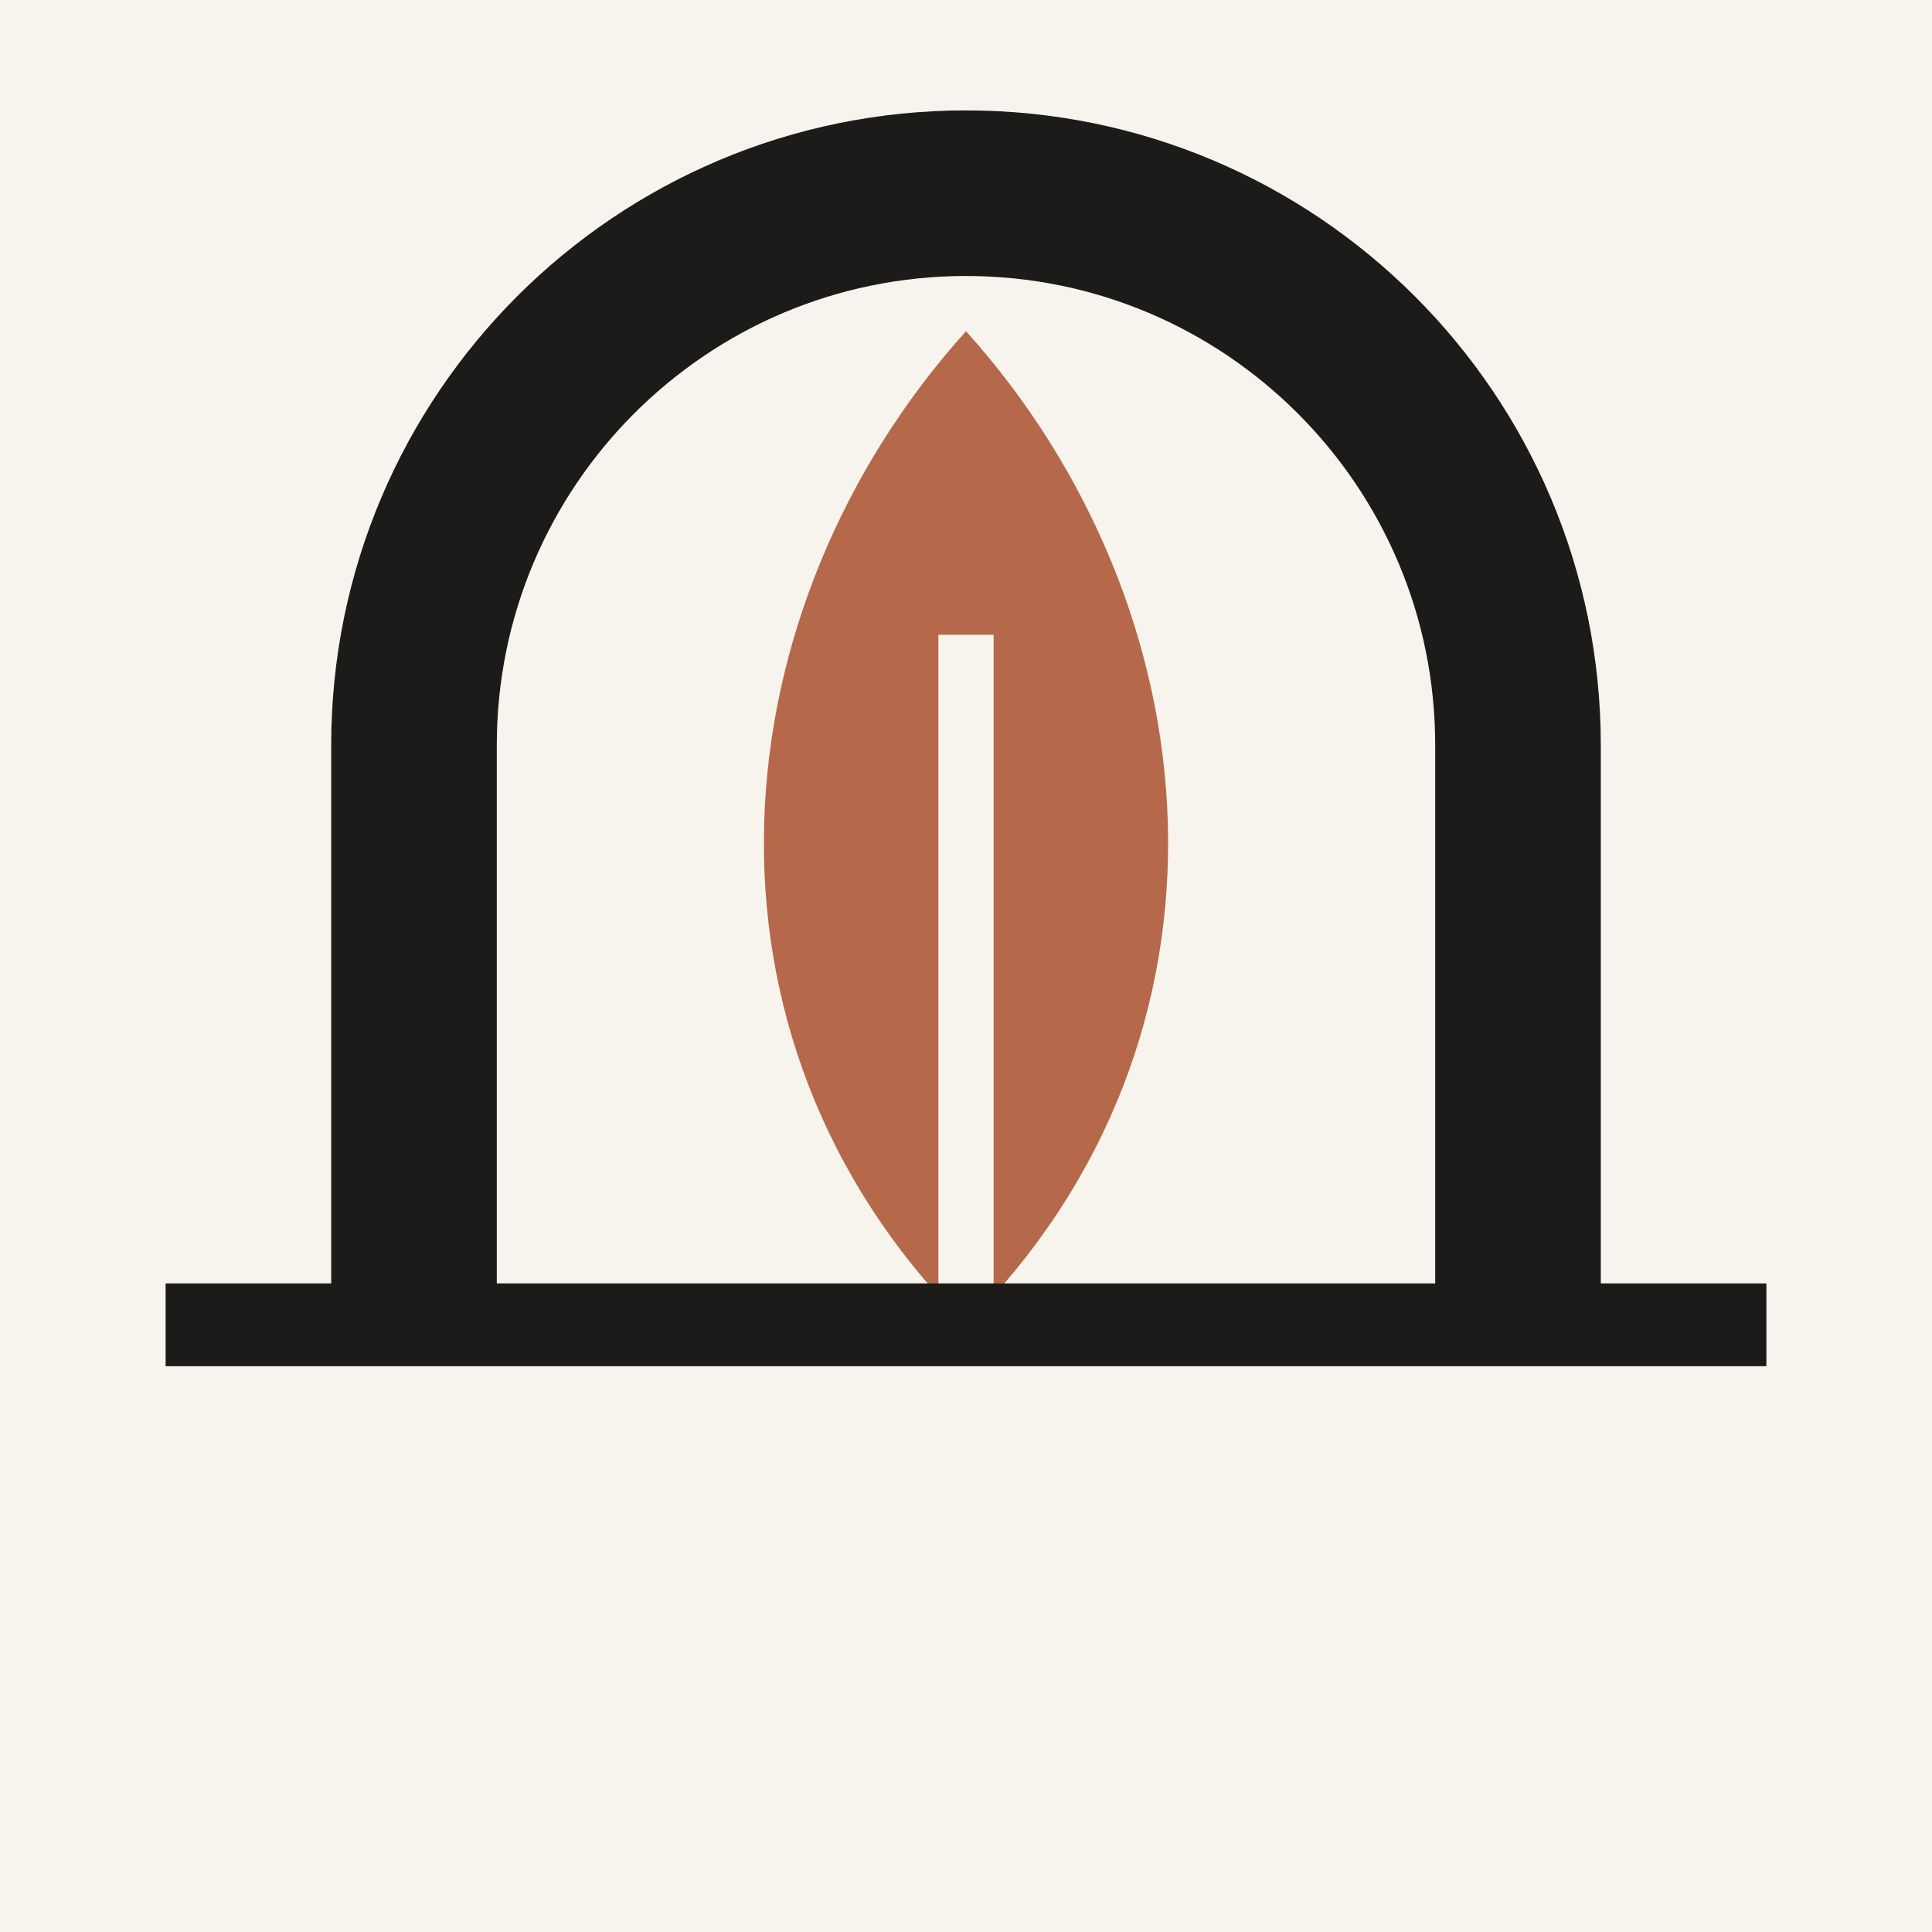
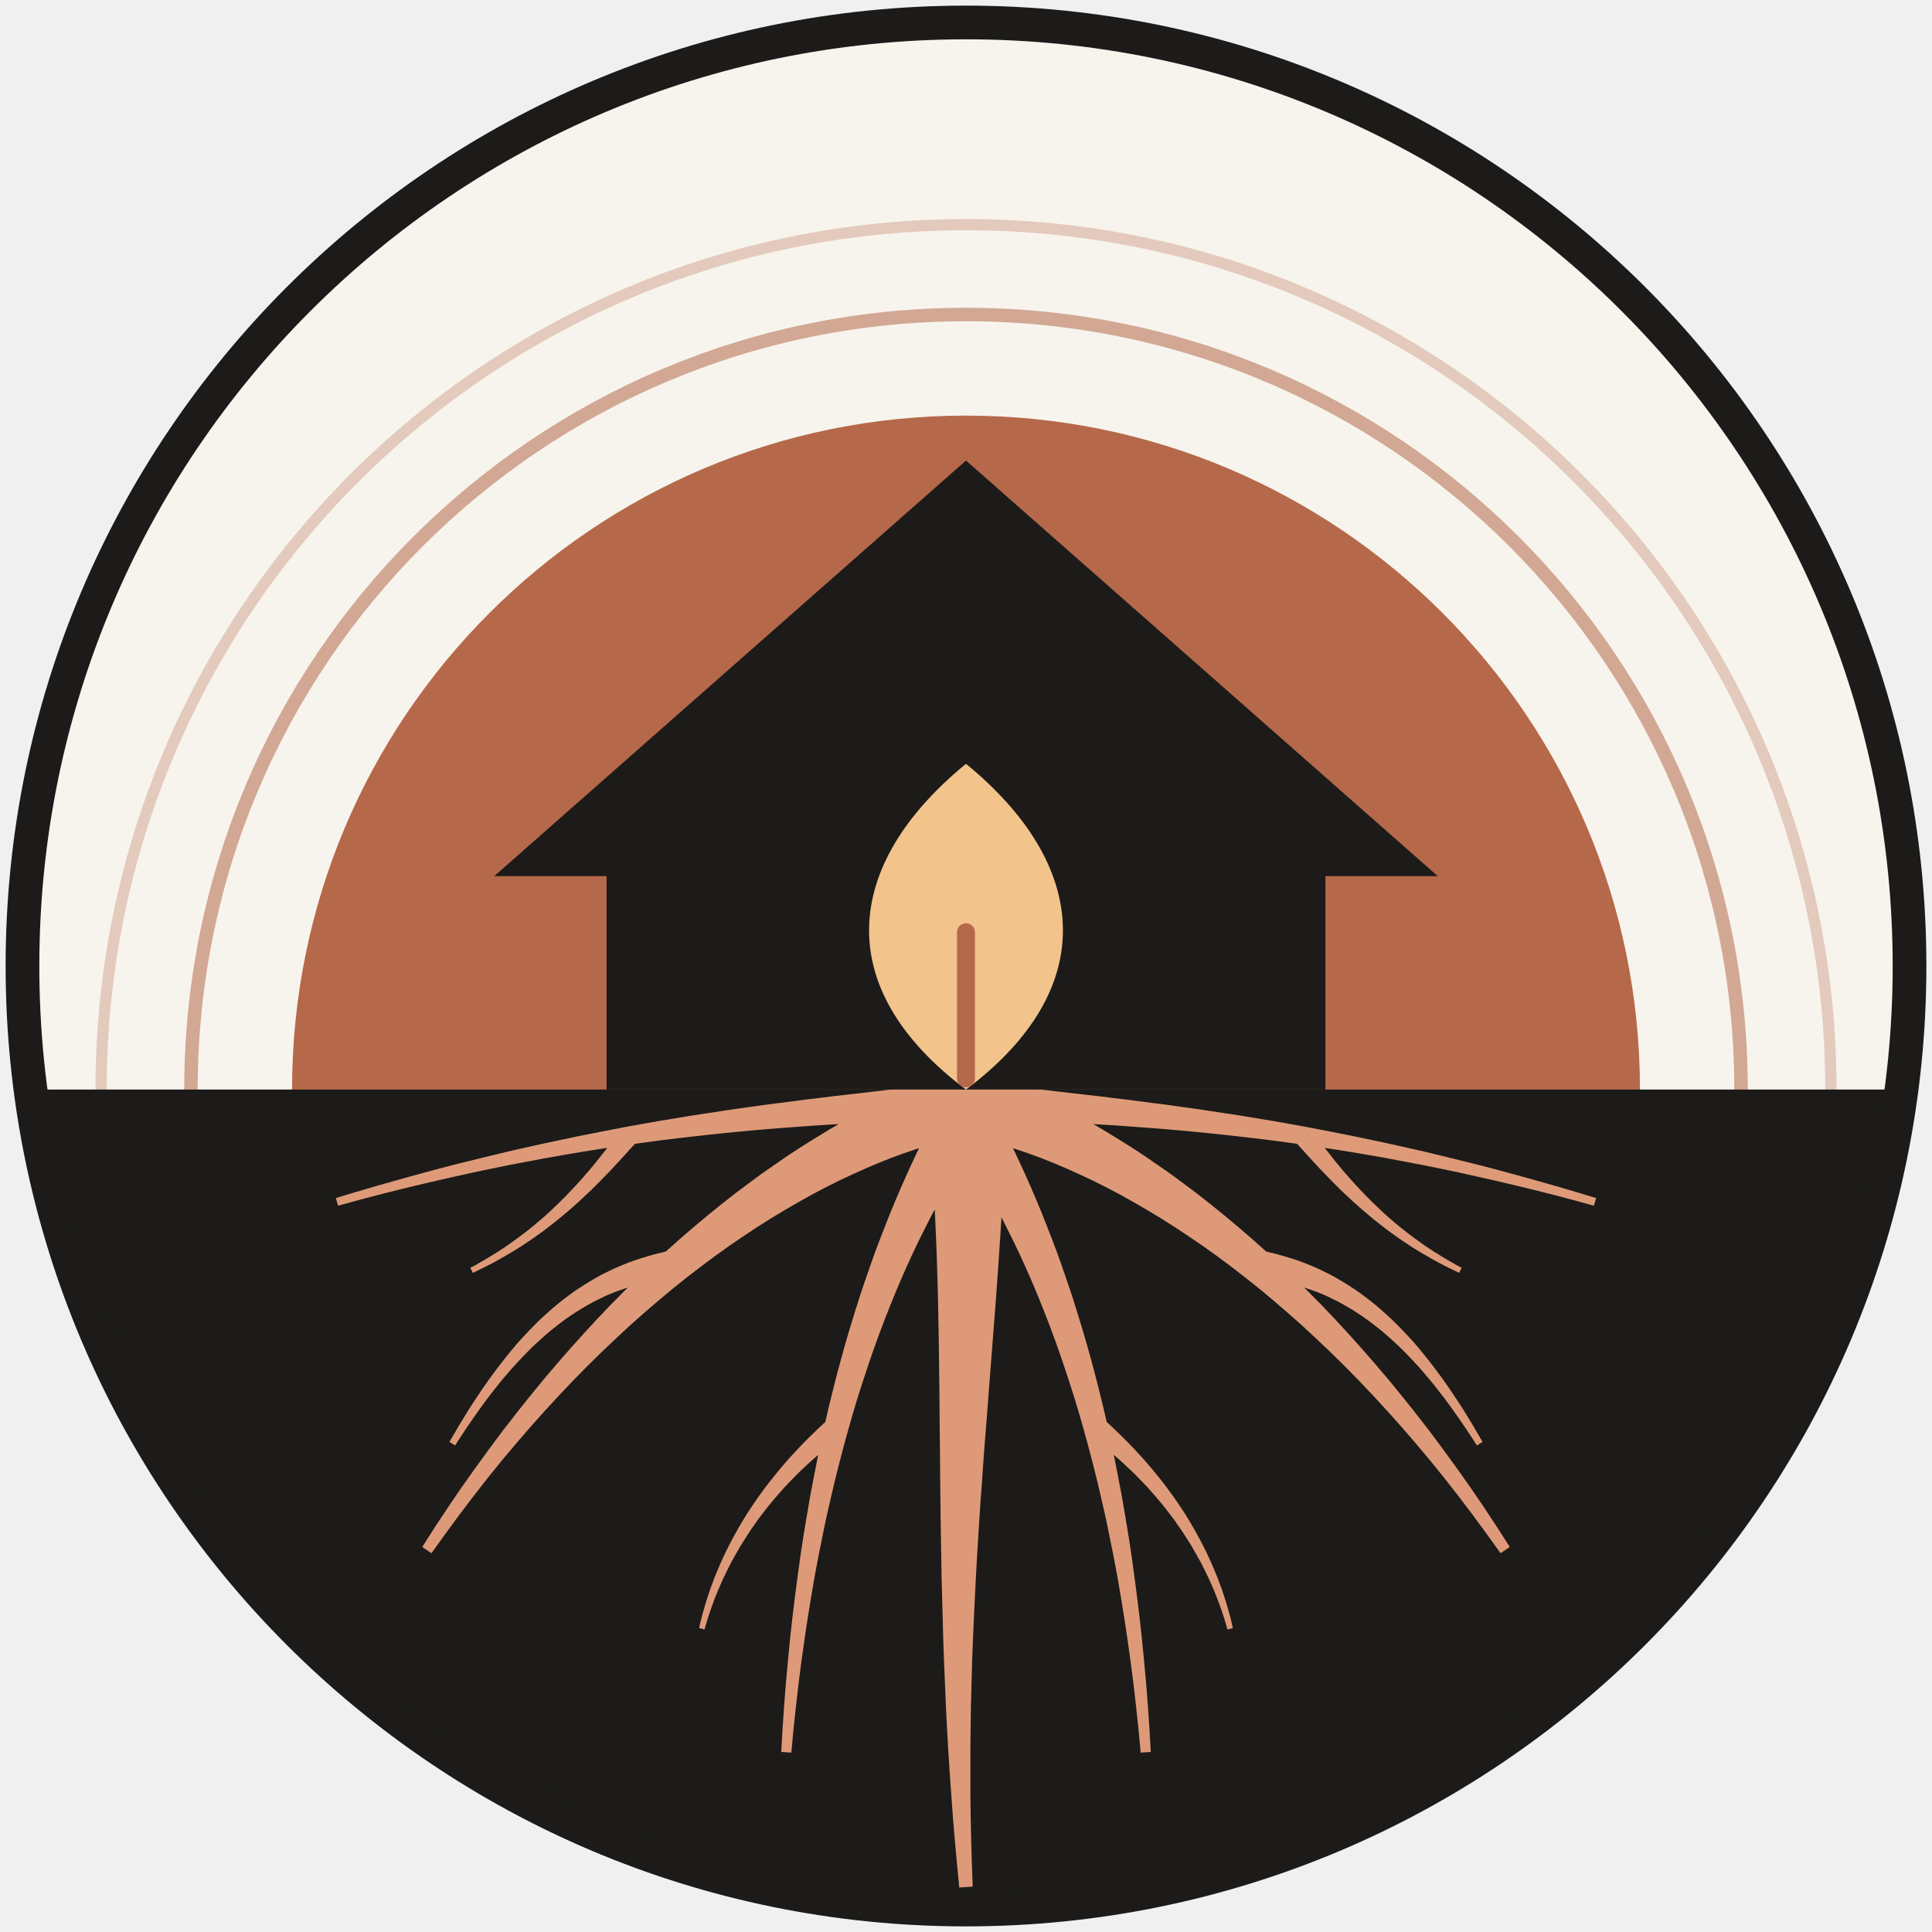
- <svg xmlns="http://www.w3.org/2000/svg" width="64" height="64" viewBox="30 26 140.00 140.00" role="img" aria-label="Root &amp; Rise Constructions">
-   <rect x="30" y="26" width="140" height="140" fill="#F7F4ED" />
-   <path d="M60 122 V80 A40 40 0 0 1 140 80 V122" fill="none" stroke="#1C1B19" stroke-width="12" />
-   <mask id="rr-light-4" maskUnits="userSpaceOnUse" x="0" y="0" width="200" height="200">
-     <rect width="200" height="200" fill="#fff" />
-     <path d="M100 123 V72" stroke="#000" stroke-width="4" />
-   </mask>
-   <path d="M100 50 C118 70 121 101 100 122 C79 101 82 70 100 50Z" fill="#B5694A" mask="url(#rr-light-4)" />
-   <path d="M42 122 H158" stroke="#1C1B19" stroke-width="6" />
+ <svg xmlns="http://www.w3.org/2000/svg" width="64" height="64" viewBox="14 14 172.00 172.00" role="img" aria-label="Root &amp; Rise Constructions">
+   <defs>
+     <clipPath id="rr5c">
+       <circle cx="100" cy="100" r="84" />
+     </clipPath>
+     <radialGradient id="rr5s" cx="100" cy="112" r="62" gradientUnits="userSpaceOnUse">
+       <stop offset="0" stop-color="#F2B98C" />
+       <stop offset="0.55" stop-color="#D9875F" />
+       <stop offset="1" stop-color="#B5694A" />
+     </radialGradient>
+     <linearGradient id="rr5r" x1="0" y1="110" x2="0" y2="182" gradientUnits="userSpaceOnUse">
+       <stop offset="0" stop-color="#F6CD96" />
+       <stop offset="1" stop-color="#B5694A" />
+     </linearGradient>
+     <radialGradient id="rr5g" cx="100" cy="104" r="16" gradientUnits="userSpaceOnUse">
+       <stop offset="0" stop-color="#FFF6E4" />
+       <stop offset="1" stop-color="#F2B66F" />
+     </radialGradient>
+     <radialGradient id="rr5h" cx="100" cy="112" r="46" gradientUnits="userSpaceOnUse">
+       <stop offset="0" stop-color="#E9A36F" stop-opacity="0.38" />
+       <stop offset="1" stop-color="#E9A36F" stop-opacity="0" />
+     </radialGradient>
+   </defs>
+   <g clip-path="url(#rr5c)">
+     <rect x="0" y="0" width="200" height="111" fill="#F7F4ED" />
+     <circle cx="100" cy="111" r="60" fill="#B5694A" />
+     <circle cx="100" cy="111" r="69" fill="none" stroke="#B5694A" stroke-width="1.2" opacity="0.55" />
+     <circle cx="100" cy="111" r="77" fill="none" stroke="#B5694A" stroke-width="1" opacity="0.3" />
+     <rect x="0" y="111" width="200" height="100" fill="#1C1B19" />
+     <path d="M96.25 111.16 L96.48 112.71 L96.66 114.26 L96.81 115.82 L96.94 117.38 L97.05 118.95 L97.15 120.54 L97.24 122.13 L97.31 123.73 L97.38 125.34 L97.43 126.96 L97.48 128.59 L97.52 130.24 L97.55 131.89 L97.58 133.56 L97.60 135.24 L97.62 136.93 L97.64 138.63 L97.65 140.34 L97.67 142.07 L97.69 143.81 L97.70 145.57 L97.72 147.34 L97.74 149.12 L97.77 150.92 L97.80 152.74 L97.83 154.57 L97.88 156.41 L97.93 158.27 L97.98 160.15 L98.05 162.05 L98.13 163.96 L98.21 165.90 L98.31 167.85 L98.42 169.81 L98.55 171.80 L98.69 173.81 L98.84 175.84 L99.01 177.88 L99.20 179.95 L99.40 182.04 L100.60 181.96 L100.52 179.87 L100.46 177.80 L100.42 175.76 L100.39 173.74 L100.39 171.74 L100.39 169.76 L100.41 167.80 L100.44 165.86 L100.49 163.94 L100.54 162.04 L100.61 160.16 L100.69 158.30 L100.78 156.45 L100.87 154.62 L100.97 152.80 L101.08 151.00 L101.19 149.21 L101.31 147.44 L101.44 145.68 L101.56 143.94 L101.69 142.20 L101.83 140.48 L101.96 138.77 L102.09 137.07 L102.22 135.39 L102.35 133.71 L102.48 132.04 L102.61 130.37 L102.73 128.72 L102.85 127.07 L102.96 125.43 L103.07 123.79 L103.17 122.16 L103.27 120.53 L103.36 118.91 L103.44 117.29 L103.51 115.67 L103.58 114.06 L103.65 112.44 L103.75 110.84Z M99.11 109.03 L98.06 109.48 L96.96 109.95 L95.85 110.43 L94.73 110.93 L93.59 111.47 L92.45 112.03 L91.30 112.62 L90.14 113.24 L88.97 113.90 L87.80 114.58 L86.62 115.30 L85.43 116.04 L84.23 116.82 L83.04 117.64 L81.83 118.48 L80.62 119.37 L79.41 120.28 L78.20 121.23 L76.98 122.22 L75.76 123.24 L74.53 124.30 L73.31 125.39 L72.08 126.52 L70.86 127.69 L69.63 128.89 L68.40 130.13 L67.18 131.41 L65.96 132.73 L64.74 134.09 L63.52 135.49 L62.30 136.93 L61.09 138.41 L59.88 139.93 L58.68 141.48 L57.48 143.09 L56.29 144.73 L55.10 146.41 L53.92 148.14 L52.75 149.91 L51.59 151.72 L52.41 152.28 L53.66 150.54 L54.91 148.84 L56.16 147.19 L57.42 145.58 L58.68 144.02 L59.95 142.51 L61.22 141.04 L62.50 139.61 L63.77 138.23 L65.05 136.88 L66.32 135.59 L67.60 134.33 L68.88 133.12 L70.15 131.94 L71.43 130.81 L72.70 129.72 L73.96 128.67 L75.23 127.66 L76.49 126.69 L77.74 125.76 L78.99 124.87 L80.24 124.02 L81.48 123.20 L82.70 122.43 L83.93 121.69 L85.14 120.99 L86.34 120.32 L87.54 119.69 L88.72 119.10 L89.89 118.55 L91.05 118.03 L92.20 117.54 L93.33 117.09 L94.45 116.68 L95.56 116.30 L96.65 115.95 L97.72 115.65 L98.78 115.38 L99.82 115.15 L100.89 114.97Z M99.11 114.97 L100.18 115.15 L101.22 115.38 L102.28 115.65 L103.35 115.95 L104.44 116.30 L105.55 116.68 L106.67 117.09 L107.80 117.54 L108.95 118.03 L110.11 118.55 L111.28 119.10 L112.46 119.69 L113.66 120.32 L114.86 120.99 L116.07 121.69 L117.30 122.43 L118.52 123.20 L119.76 124.02 L121.01 124.87 L122.26 125.76 L123.51 126.69 L124.77 127.66 L126.04 128.67 L127.30 129.72 L128.57 130.81 L129.85 131.94 L131.12 133.12 L132.40 134.33 L133.68 135.59 L134.95 136.88 L136.23 138.23 L137.50 139.61 L138.78 141.04 L140.05 142.51 L141.32 144.02 L142.58 145.58 L143.84 147.19 L145.09 148.84 L146.34 150.54 L147.59 152.28 L148.41 151.72 L147.25 149.91 L146.08 148.14 L144.90 146.41 L143.71 144.73 L142.52 143.09 L141.32 141.48 L140.12 139.93 L138.91 138.41 L137.70 136.93 L136.48 135.49 L135.26 134.09 L134.04 132.73 L132.82 131.41 L131.60 130.13 L130.37 128.89 L129.14 127.69 L127.92 126.52 L126.69 125.39 L125.47 124.30 L124.24 123.24 L123.02 122.22 L121.80 121.23 L120.59 120.28 L119.38 119.37 L118.17 118.48 L116.96 117.64 L115.77 116.82 L114.57 116.04 L113.38 115.30 L112.20 114.58 L111.03 113.90 L109.86 113.24 L108.70 112.62 L107.55 112.03 L106.41 111.47 L105.27 110.93 L104.15 110.43 L103.04 109.95 L101.94 109.48 L100.89 109.03Z M98.05 111.78 L97.60 112.68 L97.12 113.61 L96.64 114.56 L96.15 115.53 L95.67 116.53 L95.19 117.55 L94.71 118.60 L94.23 119.68 L93.76 120.78 L93.29 121.91 L92.83 123.07 L92.37 124.25 L91.91 125.46 L91.47 126.70 L91.03 127.97 L90.59 129.27 L90.17 130.60 L89.75 131.96 L89.34 133.34 L88.94 134.76 L88.55 136.21 L88.17 137.69 L87.80 139.20 L87.44 140.74 L87.09 142.32 L86.76 143.93 L86.44 145.57 L86.12 147.24 L85.83 148.94 L85.54 150.68 L85.27 152.45 L85.02 154.26 L84.78 156.10 L84.55 157.97 L84.34 159.88 L84.15 161.83 L83.97 163.81 L83.81 165.83 L83.67 167.88 L83.55 169.97 L84.45 170.03 L84.64 167.96 L84.86 165.92 L85.09 163.92 L85.34 161.96 L85.61 160.04 L85.89 158.16 L86.19 156.31 L86.50 154.49 L86.83 152.72 L87.18 150.98 L87.53 149.27 L87.91 147.60 L88.29 145.97 L88.69 144.37 L89.10 142.80 L89.52 141.27 L89.95 139.77 L90.39 138.31 L90.85 136.88 L91.31 135.49 L91.78 134.13 L92.26 132.80 L92.75 131.50 L93.25 130.23 L93.75 129.00 L94.26 127.80 L94.78 126.63 L95.30 125.49 L95.83 124.39 L96.37 123.31 L96.90 122.26 L97.45 121.25 L98.00 120.26 L98.55 119.31 L99.10 118.39 L99.66 117.49 L100.22 116.63 L100.78 115.80 L101.35 114.99 L101.95 114.22Z M98.05 114.22 L98.65 114.99 L99.22 115.80 L99.78 116.63 L100.34 117.49 L100.90 118.39 L101.45 119.31 L102.00 120.26 L102.55 121.25 L103.10 122.26 L103.63 123.31 L104.17 124.39 L104.70 125.49 L105.22 126.63 L105.74 127.80 L106.25 129.00 L106.75 130.23 L107.25 131.50 L107.74 132.80 L108.22 134.13 L108.69 135.49 L109.15 136.88 L109.61 138.31 L110.05 139.77 L110.48 141.27 L110.90 142.80 L111.31 144.37 L111.71 145.97 L112.09 147.60 L112.47 149.27 L112.82 150.98 L113.17 152.72 L113.50 154.49 L113.81 156.31 L114.11 158.16 L114.39 160.04 L114.66 161.96 L114.91 163.92 L115.14 165.92 L115.36 167.96 L115.55 170.03 L116.45 169.97 L116.33 167.88 L116.19 165.83 L116.03 163.81 L115.85 161.83 L115.66 159.88 L115.45 157.97 L115.22 156.10 L114.98 154.26 L114.73 152.45 L114.46 150.68 L114.17 148.94 L113.88 147.24 L113.56 145.57 L113.24 143.93 L112.91 142.32 L112.56 140.74 L112.20 139.20 L111.83 137.69 L111.45 136.21 L111.06 134.76 L110.66 133.34 L110.25 131.96 L109.83 130.60 L109.41 129.27 L108.97 127.97 L108.53 126.70 L108.09 125.46 L107.63 124.25 L107.17 123.07 L106.71 121.91 L106.24 120.78 L105.77 119.68 L105.29 118.60 L104.81 117.55 L104.33 116.53 L103.85 115.53 L103.36 114.56 L102.88 113.61 L102.40 112.68 L101.95 111.78Z M98.87 110.30 L97.89 110.45 L96.89 110.58 L95.88 110.70 L94.84 110.82 L93.78 110.95 L92.70 111.07 L91.60 111.20 L90.48 111.33 L89.34 111.46 L88.19 111.59 L87.01 111.74 L85.81 111.88 L84.59 112.04 L83.35 112.20 L82.10 112.36 L80.82 112.54 L79.52 112.72 L78.20 112.92 L76.86 113.12 L75.50 113.33 L74.12 113.56 L72.72 113.79 L71.30 114.04 L69.85 114.30 L68.39 114.58 L66.91 114.87 L65.40 115.17 L63.88 115.49 L62.33 115.82 L60.76 116.17 L59.17 116.53 L57.56 116.92 L55.93 117.32 L54.28 117.73 L52.60 118.17 L50.91 118.63 L49.19 119.11 L47.45 119.60 L45.69 120.12 L43.90 120.66 L44.10 121.34 L45.89 120.85 L47.66 120.38 L49.41 119.94 L51.14 119.52 L52.84 119.12 L54.52 118.74 L56.18 118.37 L57.81 118.03 L59.43 117.70 L61.02 117.40 L62.59 117.10 L64.14 116.83 L65.66 116.57 L67.17 116.33 L68.65 116.10 L70.11 115.89 L71.55 115.69 L72.97 115.50 L74.37 115.33 L75.75 115.17 L77.11 115.02 L78.44 114.88 L79.76 114.75 L81.06 114.63 L82.33 114.52 L83.59 114.42 L84.82 114.33 L86.04 114.24 L87.23 114.16 L88.41 114.09 L89.56 114.03 L90.70 113.97 L91.82 113.92 L92.92 113.87 L94.00 113.83 L95.06 113.79 L96.10 113.75 L97.13 113.72 L98.14 113.70 L99.13 113.70Z M100.87 113.70 L101.86 113.70 L102.87 113.72 L103.90 113.75 L104.94 113.79 L106.00 113.83 L107.08 113.87 L108.18 113.92 L109.30 113.97 L110.44 114.03 L111.59 114.09 L112.77 114.16 L113.96 114.24 L115.18 114.33 L116.41 114.42 L117.67 114.52 L118.94 114.63 L120.24 114.75 L121.56 114.88 L122.89 115.02 L124.25 115.17 L125.63 115.33 L127.03 115.50 L128.45 115.69 L129.89 115.89 L131.35 116.10 L132.83 116.33 L134.34 116.57 L135.86 116.83 L137.41 117.10 L138.98 117.40 L140.57 117.70 L142.19 118.03 L143.82 118.37 L145.48 118.74 L147.16 119.12 L148.86 119.52 L150.59 119.94 L152.34 120.38 L154.11 120.85 L155.90 121.34 L156.10 120.66 L154.31 120.12 L152.55 119.60 L150.81 119.11 L149.09 118.63 L147.40 118.17 L145.72 117.73 L144.07 117.32 L142.44 116.92 L140.83 116.53 L139.24 116.17 L137.67 115.82 L136.12 115.49 L134.60 115.17 L133.09 114.87 L131.61 114.58 L130.15 114.30 L128.70 114.04 L127.28 113.79 L125.88 113.56 L124.50 113.33 L123.14 113.12 L121.80 112.92 L120.48 112.72 L119.18 112.54 L117.90 112.36 L116.65 112.20 L115.41 112.04 L114.19 111.88 L112.99 111.74 L111.81 111.59 L110.66 111.46 L109.52 111.33 L108.40 111.20 L107.30 111.07 L106.22 110.95 L105.16 110.82 L104.12 110.70 L103.11 110.58 L102.11 110.45 L101.13 110.30Z M74.09 125.24 L73.48 125.37 L72.87 125.52 L72.26 125.67 L71.66 125.84 L71.07 126.02 L70.49 126.21 L69.91 126.42 L69.34 126.65 L68.78 126.89 L68.23 127.15 L67.68 127.42 L67.14 127.71 L66.61 128.02 L66.09 128.34 L65.57 128.67 L65.05 129.02 L64.55 129.39 L64.05 129.77 L63.55 130.17 L63.06 130.59 L62.58 131.02 L62.10 131.46 L61.62 131.93 L61.15 132.41 L60.69 132.90 L60.22 133.41 L59.76 133.94 L59.31 134.49 L58.86 135.05 L58.41 135.63 L57.96 136.23 L57.51 136.84 L57.07 137.47 L56.63 138.12 L56.19 138.78 L55.75 139.46 L55.32 140.16 L54.88 140.88 L54.45 141.62 L54.01 142.37 L54.52 142.68 L54.99 141.95 L55.46 141.24 L55.92 140.56 L56.39 139.89 L56.85 139.24 L57.32 138.60 L57.79 137.99 L58.25 137.40 L58.72 136.82 L59.19 136.27 L59.66 135.73 L60.14 135.21 L60.61 134.71 L61.08 134.23 L61.56 133.76 L62.04 133.32 L62.52 132.89 L63.00 132.48 L63.49 132.09 L63.97 131.72 L64.46 131.36 L64.96 131.02 L65.45 130.70 L65.95 130.40 L66.45 130.11 L66.95 129.84 L67.46 129.59 L67.96 129.35 L68.48 129.13 L69.00 128.93 L69.52 128.75 L70.04 128.58 L70.57 128.42 L71.11 128.28 L71.65 128.16 L72.19 128.06 L72.74 127.97 L73.30 127.90 L73.86 127.84 L74.45 127.81Z M125.55 127.81 L126.14 127.84 L126.70 127.90 L127.26 127.97 L127.81 128.06 L128.35 128.16 L128.89 128.28 L129.43 128.42 L129.96 128.58 L130.48 128.75 L131.00 128.93 L131.52 129.13 L132.04 129.35 L132.54 129.59 L133.05 129.84 L133.55 130.11 L134.05 130.40 L134.55 130.70 L135.04 131.02 L135.54 131.36 L136.03 131.72 L136.51 132.09 L137.00 132.48 L137.48 132.89 L137.96 133.32 L138.44 133.76 L138.92 134.23 L139.39 134.71 L139.86 135.21 L140.34 135.73 L140.81 136.27 L141.28 136.82 L141.75 137.40 L142.21 137.99 L142.68 138.60 L143.15 139.24 L143.61 139.89 L144.08 140.56 L144.54 141.24 L145.01 141.95 L145.48 142.68 L145.99 142.37 L145.55 141.62 L145.12 140.88 L144.68 140.16 L144.25 139.46 L143.81 138.78 L143.37 138.12 L142.93 137.47 L142.49 136.84 L142.04 136.23 L141.59 135.63 L141.14 135.05 L140.69 134.49 L140.24 133.94 L139.78 133.41 L139.31 132.90 L138.85 132.41 L138.38 131.93 L137.90 131.46 L137.42 131.02 L136.94 130.59 L136.45 130.17 L135.95 129.77 L135.45 129.39 L134.95 129.02 L134.43 128.67 L133.91 128.34 L133.39 128.02 L132.86 127.71 L132.32 127.42 L131.77 127.15 L131.22 126.89 L130.66 126.65 L130.09 126.42 L129.51 126.21 L128.93 126.02 L128.34 125.84 L127.74 125.67 L127.13 125.52 L126.52 125.37 L125.91 125.24Z M87.85 140.23 L87.50 140.57 L87.13 140.91 L86.76 141.26 L86.40 141.61 L86.03 141.97 L85.67 142.33 L85.31 142.70 L84.95 143.08 L84.59 143.47 L84.23 143.86 L83.88 144.26 L83.53 144.67 L83.19 145.08 L82.85 145.50 L82.51 145.93 L82.17 146.37 L81.85 146.81 L81.52 147.26 L81.20 147.72 L80.89 148.18 L80.58 148.65 L80.28 149.13 L79.99 149.61 L79.70 150.11 L79.42 150.61 L79.15 151.11 L78.88 151.63 L78.62 152.15 L78.37 152.68 L78.13 153.21 L77.90 153.75 L77.67 154.30 L77.46 154.86 L77.25 155.42 L77.06 155.99 L76.87 156.57 L76.70 157.15 L76.53 157.74 L76.38 158.34 L76.24 158.94 L76.72 159.07 L76.89 158.48 L77.07 157.90 L77.26 157.33 L77.46 156.77 L77.67 156.21 L77.89 155.67 L78.12 155.13 L78.36 154.59 L78.61 154.07 L78.86 153.56 L79.12 153.05 L79.40 152.55 L79.68 152.06 L79.96 151.57 L80.26 151.10 L80.56 150.63 L80.86 150.17 L81.18 149.72 L81.49 149.27 L81.82 148.84 L82.15 148.41 L82.48 147.99 L82.83 147.57 L83.17 147.17 L83.52 146.77 L83.87 146.38 L84.23 146.00 L84.59 145.63 L84.95 145.26 L85.32 144.90 L85.69 144.56 L86.06 144.21 L86.43 143.88 L86.81 143.55 L87.19 143.24 L87.57 142.93 L87.95 142.63 L88.33 142.34 L88.71 142.05 L89.11 141.79Z M110.89 141.79 L111.29 142.05 L111.67 142.34 L112.05 142.63 L112.43 142.93 L112.81 143.24 L113.19 143.55 L113.57 143.88 L113.94 144.21 L114.31 144.56 L114.68 144.90 L115.05 145.26 L115.41 145.63 L115.77 146.00 L116.13 146.38 L116.48 146.77 L116.83 147.17 L117.17 147.57 L117.52 147.99 L117.85 148.41 L118.18 148.84 L118.51 149.27 L118.82 149.72 L119.14 150.17 L119.44 150.63 L119.74 151.10 L120.04 151.57 L120.32 152.06 L120.60 152.55 L120.88 153.05 L121.14 153.56 L121.39 154.07 L121.64 154.59 L121.88 155.13 L122.11 155.67 L122.33 156.21 L122.54 156.77 L122.74 157.33 L122.93 157.90 L123.11 158.48 L123.28 159.07 L123.76 158.94 L123.62 158.34 L123.47 157.74 L123.30 157.15 L123.13 156.57 L122.94 155.99 L122.75 155.42 L122.54 154.86 L122.33 154.30 L122.10 153.75 L121.87 153.21 L121.63 152.68 L121.38 152.15 L121.12 151.63 L120.85 151.11 L120.58 150.61 L120.30 150.11 L120.01 149.61 L119.72 149.13 L119.42 148.65 L119.11 148.18 L118.80 147.72 L118.48 147.26 L118.15 146.81 L117.83 146.37 L117.49 145.93 L117.15 145.50 L116.81 145.08 L116.47 144.67 L116.12 144.26 L115.77 143.86 L115.41 143.47 L115.05 143.08 L114.69 142.70 L114.33 142.33 L113.97 141.97 L113.60 141.61 L113.24 141.26 L112.87 140.91 L112.50 140.57 L112.15 140.23Z M69.28 114.53 L69.01 114.92 L68.73 115.31 L68.45 115.68 L68.17 116.05 L67.89 116.42 L67.60 116.78 L67.32 117.14 L67.03 117.50 L66.74 117.85 L66.45 118.20 L66.15 118.54 L65.86 118.88 L65.56 119.21 L65.26 119.54 L64.95 119.87 L64.65 120.19 L64.34 120.51 L64.02 120.83 L63.71 121.14 L63.38 121.45 L63.06 121.76 L62.73 122.06 L62.40 122.36 L62.06 122.65 L61.72 122.94 L61.37 123.23 L61.02 123.51 L60.66 123.79 L60.29 124.07 L59.92 124.34 L59.55 124.61 L59.17 124.88 L58.78 125.14 L58.39 125.40 L57.98 125.65 L57.58 125.90 L57.16 126.15 L56.74 126.39 L56.31 126.64 L55.87 126.87 L56.10 127.32 L56.55 127.10 L57.00 126.88 L57.44 126.66 L57.88 126.43 L58.30 126.20 L58.73 125.96 L59.14 125.72 L59.55 125.48 L59.96 125.23 L60.36 124.98 L60.75 124.72 L61.14 124.46 L61.52 124.20 L61.90 123.93 L62.28 123.66 L62.65 123.38 L63.01 123.10 L63.37 122.82 L63.73 122.53 L64.08 122.24 L64.43 121.94 L64.78 121.65 L65.12 121.34 L65.47 121.04 L65.80 120.73 L66.14 120.41 L66.47 120.10 L66.80 119.78 L67.13 119.45 L67.46 119.12 L67.78 118.79 L68.11 118.45 L68.43 118.12 L68.75 117.77 L69.07 117.43 L69.39 117.08 L69.71 116.73 L70.03 116.37 L70.36 116.01 L70.69 115.66Z M129.31 115.66 L129.64 116.01 L129.97 116.37 L130.29 116.73 L130.61 117.08 L130.93 117.43 L131.25 117.77 L131.57 118.12 L131.89 118.45 L132.22 118.79 L132.54 119.12 L132.87 119.45 L133.20 119.78 L133.53 120.10 L133.86 120.41 L134.20 120.73 L134.53 121.04 L134.88 121.34 L135.22 121.65 L135.57 121.94 L135.92 122.24 L136.27 122.53 L136.63 122.82 L136.99 123.10 L137.35 123.38 L137.72 123.66 L138.10 123.93 L138.48 124.20 L138.86 124.46 L139.25 124.72 L139.64 124.98 L140.04 125.23 L140.45 125.48 L140.86 125.72 L141.27 125.96 L141.70 126.20 L142.12 126.43 L142.56 126.66 L143.00 126.88 L143.45 127.10 L143.90 127.32 L144.13 126.87 L143.69 126.64 L143.26 126.39 L142.84 126.15 L142.42 125.90 L142.02 125.65 L141.61 125.40 L141.22 125.14 L140.83 124.88 L140.45 124.61 L140.08 124.34 L139.71 124.07 L139.34 123.79 L138.98 123.51 L138.63 123.23 L138.28 122.94 L137.94 122.65 L137.60 122.36 L137.27 122.06 L136.94 121.76 L136.62 121.45 L136.29 121.14 L135.98 120.83 L135.66 120.51 L135.35 120.19 L135.05 119.87 L134.74 119.54 L134.44 119.21 L134.14 118.88 L133.85 118.54 L133.55 118.20 L133.26 117.85 L132.97 117.50 L132.68 117.14 L132.40 116.78 L132.11 116.42 L131.83 116.05 L131.55 115.68 L131.27 115.31 L130.99 114.92 L130.72 114.53Z" fill="#DE9A78" />
+   </g>
+   <path d="M58 92 L100 55 L142 92 L132 92 L132 111 L68 111 L68 92 Z" fill="#1C1B19" />
+   <path d="M100 111 C88 102 89 91 100 82 C111 91 112 102 100 111Z" fill="#F2C38B" />
+   <path d="M100 110 V97" stroke="#B5694A" stroke-width="1.6" stroke-linecap="round" />
+   <circle cx="100" cy="100" r="84" fill="none" stroke="#1C1B19" stroke-width="3" />
</svg>
